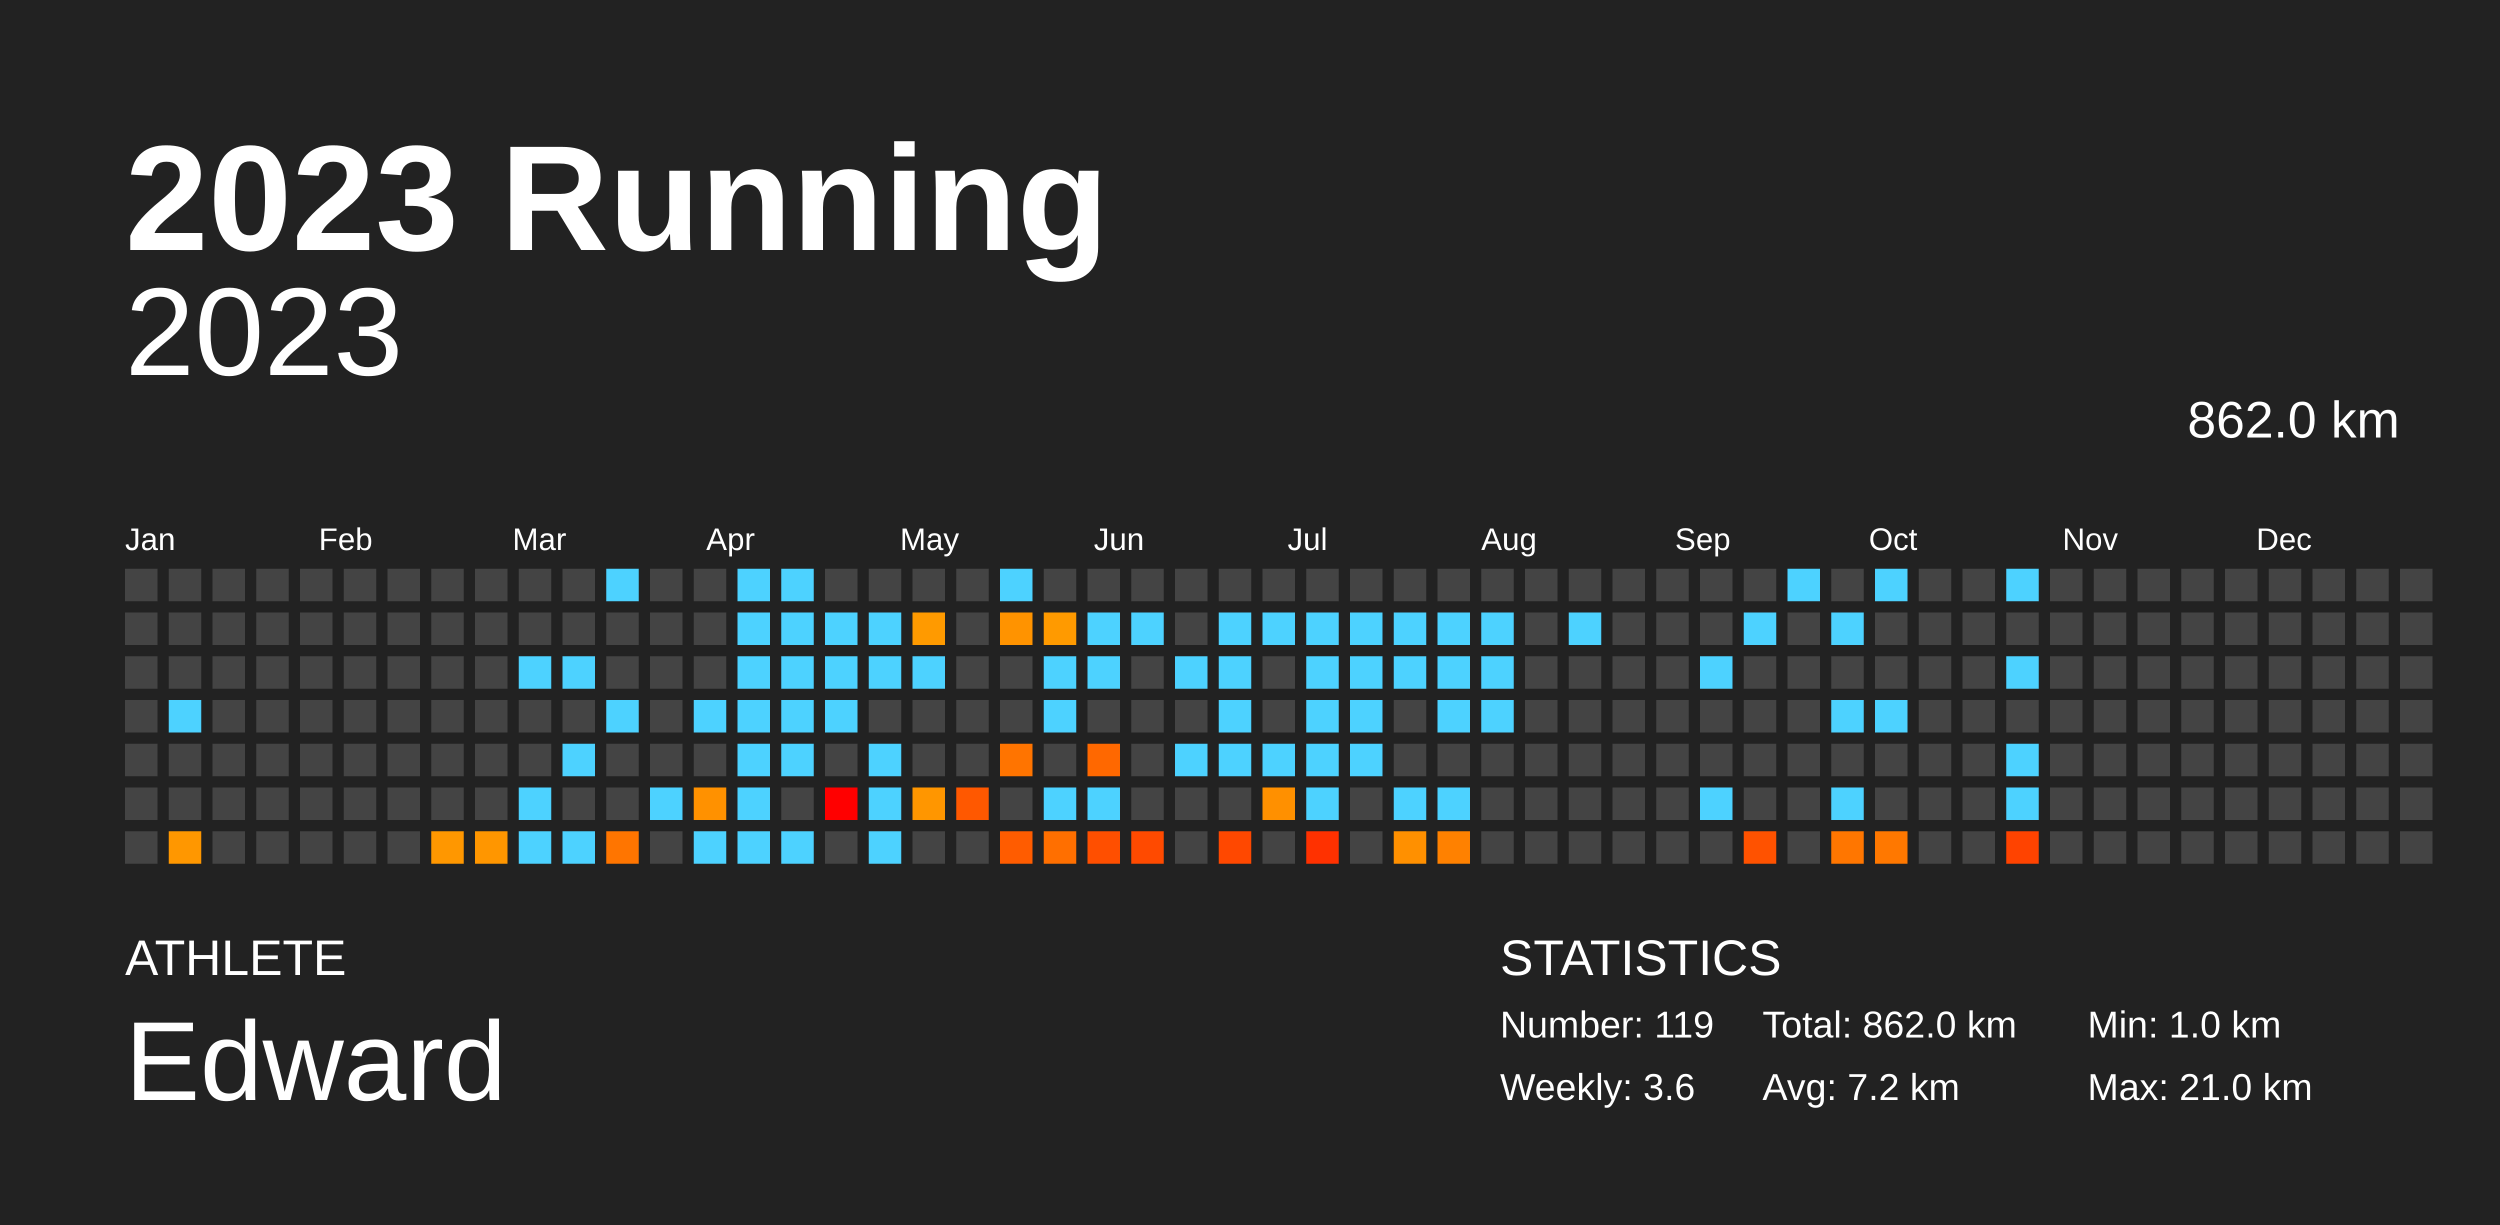
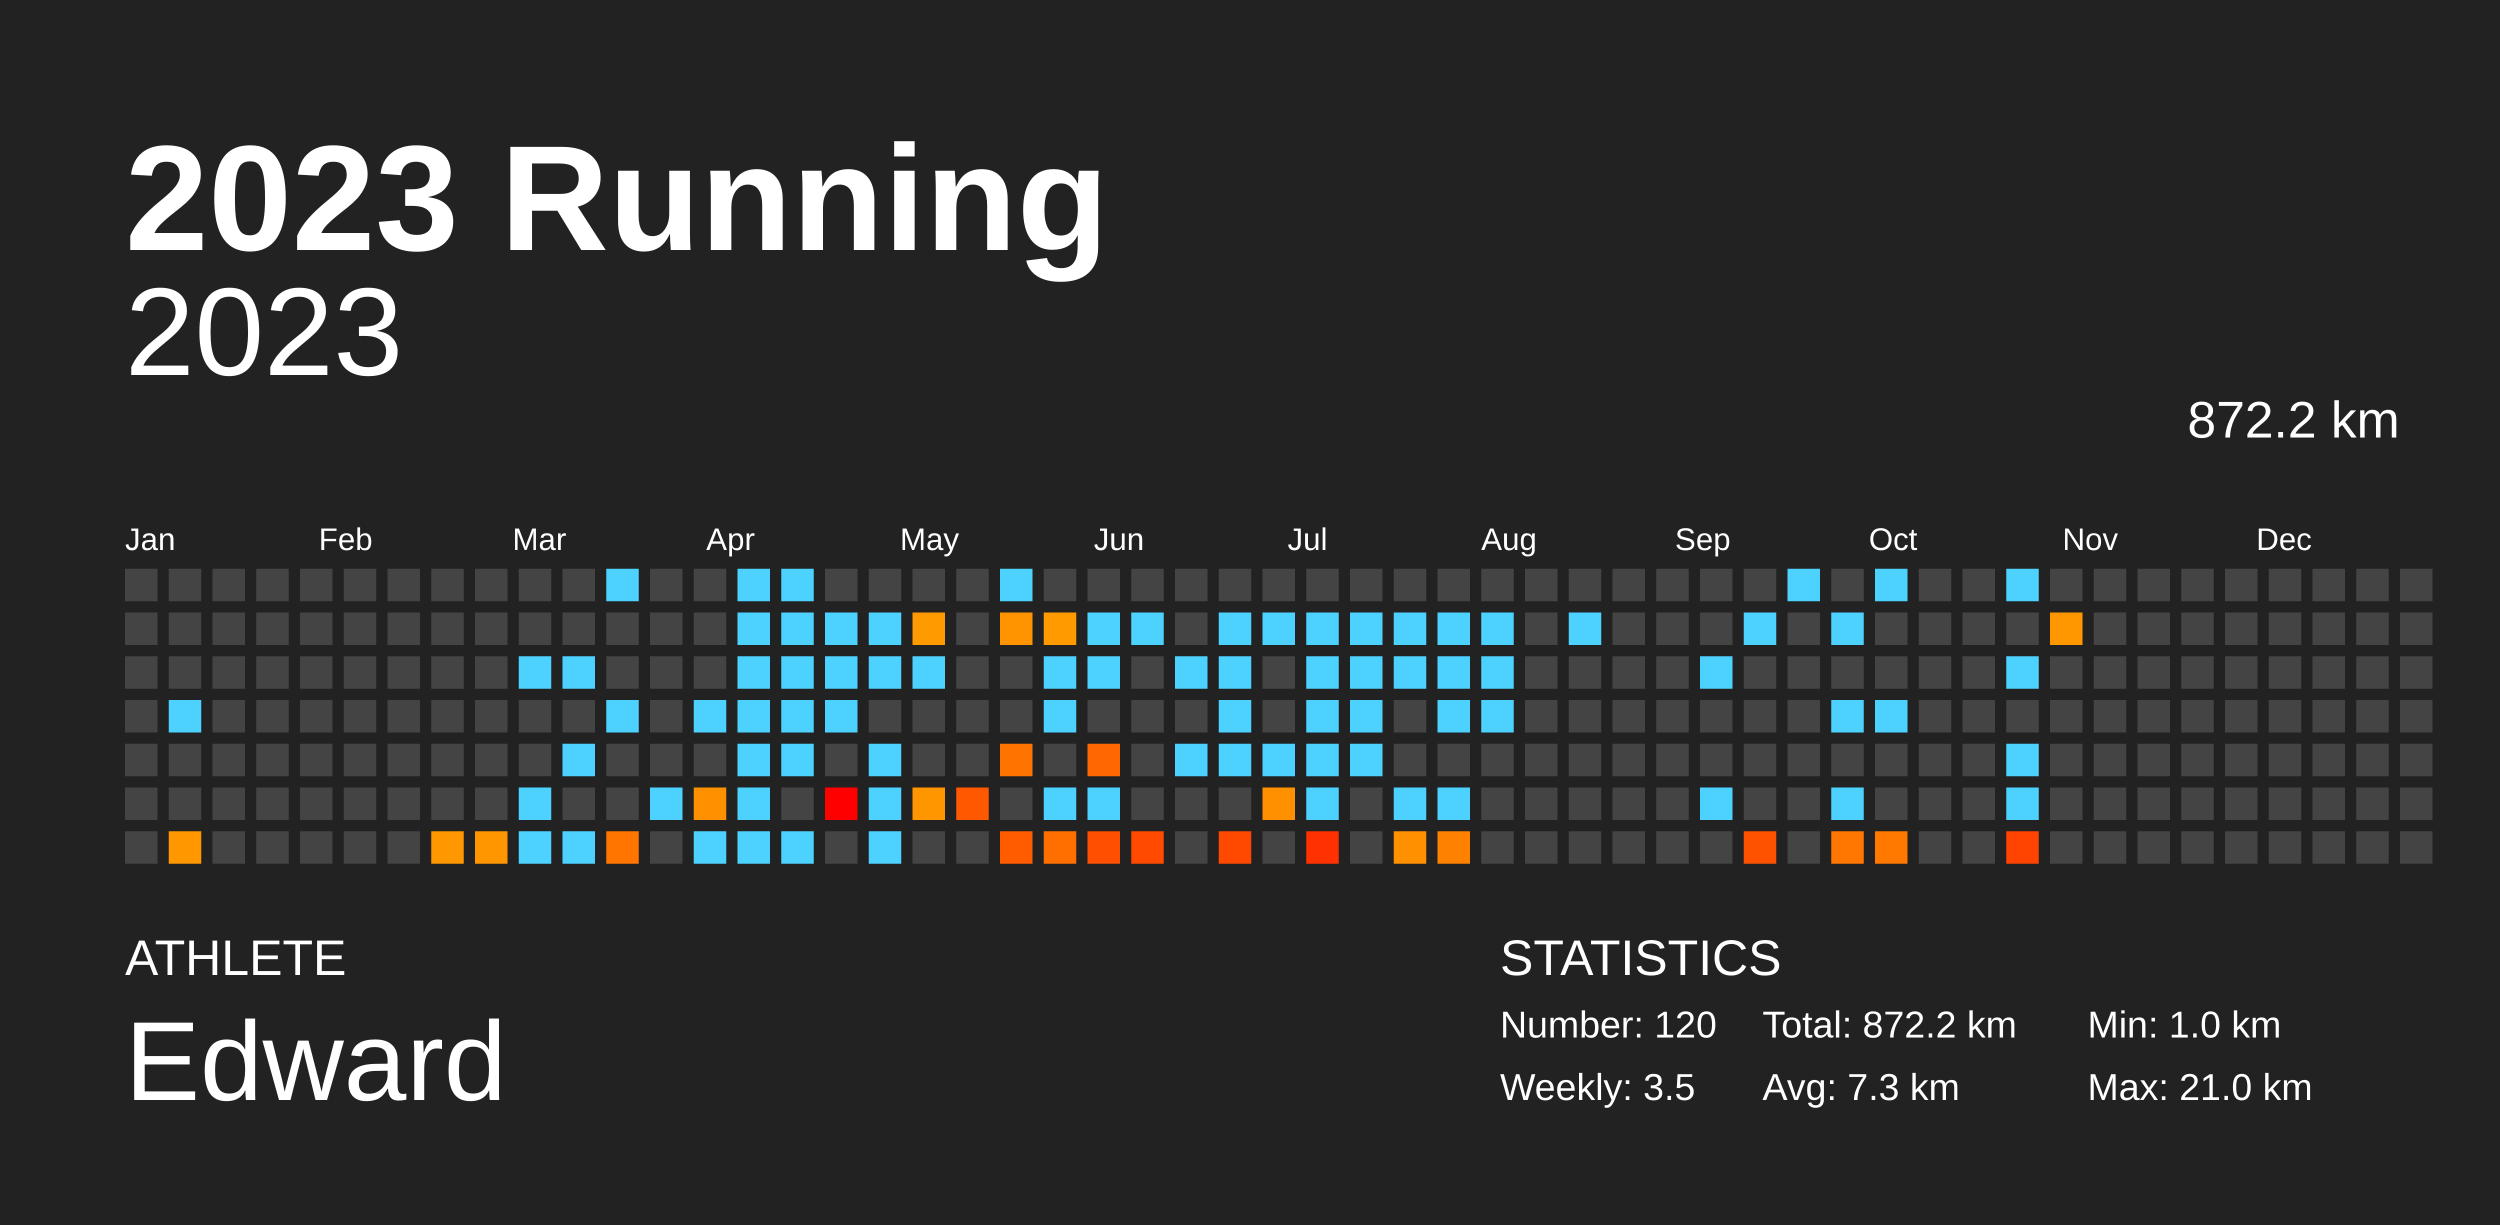
<svg xmlns="http://www.w3.org/2000/svg" baseProfile="full" height="98mm" version="1.1" viewBox="0,0,200,98" width="200mm">
  <defs />
  <rect fill="#222222" height="98" width="200" x="0" y="0" />
  <text fill="#FFFFFF" style="font-size:12px; font-family:Arial; font-weight:bold;" x="10" y="20">2023 Running</text>
  <text fill="#FFFFFF" style="font-size:4px; font-family:Arial" x="10" y="78">ATHLETE</text>
  <text fill="#FFFFFF" style="font-size:9px; font-family:Arial" x="10" y="88">Edward</text>
  <text fill="#FFFFFF" style="font-size:4px; font-family:Arial" x="120" y="78">STATISTICS</text>
-   <text fill="#FFFFFF" style="font-size:3px; font-family:Arial" x="120" y="83">Number: 119</text>
-   <text fill="#FFFFFF" style="font-size:3px; font-family:Arial" x="120" y="88">Weekly: 3.6</text>
-   <text fill="#FFFFFF" style="font-size:3px; font-family:Arial" x="141" y="83">Total: 862.0 km</text>
-   <text fill="#FFFFFF" style="font-size:3px; font-family:Arial" x="141" y="88">Avg: 7.2 km</text>
+   <text fill="#FFFFFF" style="font-size:3px; font-family:Arial" x="120" y="83">Number: 120</text>
+   <text fill="#FFFFFF" style="font-size:3px; font-family:Arial" x="120" y="88">Weekly: 3.5</text>
+   <text fill="#FFFFFF" style="font-size:3px; font-family:Arial" x="141" y="83">Total: 872.2 km</text>
+   <text fill="#FFFFFF" style="font-size:3px; font-family:Arial" x="141" y="88">Avg: 7.3 km</text>
  <text fill="#FFFFFF" style="font-size:3px; font-family:Arial" x="167" y="83">Min: 1.0 km</text>
  <text fill="#FFFFFF" style="font-size:3px; font-family:Arial" x="167" y="88">Max: 21.0 km</text>
  <text alignment-baseline="hanging" fill="#FFFFFF" style="font-size:10.0px; font-family:Arial;" x="10" y="30">2023</text>
-   <text alignment-baseline="hanging" fill="#FFFFFF" style="font-size:4.125px; font-family:Arial;" x="175" y="35">862.0 km</text>
+   <text alignment-baseline="hanging" fill="#FFFFFF" style="font-size:4.125px; font-family:Arial;" x="175" y="35">872.2 km</text>
  <text fill="#FFFFFF" style="font-size:2.5px; font-family:Arial" x="10.0" y="44">Jan</text>
  <text fill="#FFFFFF" style="font-size:2.5px; font-family:Arial" x="25.5" y="44">Feb</text>
  <text fill="#FFFFFF" style="font-size:2.5px; font-family:Arial" x="41.0" y="44">Mar</text>
  <text fill="#FFFFFF" style="font-size:2.5px; font-family:Arial" x="56.5" y="44">Apr</text>
  <text fill="#FFFFFF" style="font-size:2.5px; font-family:Arial" x="72.0" y="44">May</text>
  <text fill="#FFFFFF" style="font-size:2.5px; font-family:Arial" x="87.5" y="44">Jun</text>
  <text fill="#FFFFFF" style="font-size:2.5px; font-family:Arial" x="103.0" y="44">Jul</text>
  <text fill="#FFFFFF" style="font-size:2.5px; font-family:Arial" x="118.5" y="44">Aug</text>
  <text fill="#FFFFFF" style="font-size:2.5px; font-family:Arial" x="134.0" y="44">Sep</text>
  <text fill="#FFFFFF" style="font-size:2.5px; font-family:Arial" x="149.5" y="44">Oct</text>
  <text fill="#FFFFFF" style="font-size:2.5px; font-family:Arial" x="165.0" y="44">Nov</text>
  <text fill="#FFFFFF" style="font-size:2.5px; font-family:Arial" x="180.5" y="44">Dec</text>
  <rect fill="#444444" height="2.6" width="2.6" x="10.0" y="45.5" />
  <rect fill="#444444" height="2.6" width="2.6" x="10.0" y="49.0" />
  <rect fill="#444444" height="2.6" width="2.6" x="10.0" y="52.5" />
  <rect fill="#444444" height="2.6" width="2.6" x="10.0" y="56.0" />
  <rect fill="#444444" height="2.6" width="2.6" x="10.0" y="59.5" />
  <rect fill="#444444" height="2.6" width="2.6" x="10.0" y="63.0" />
  <rect fill="#444444" height="2.6" width="2.6" x="10.0" y="66.5" />
  <rect fill="#444444" height="2.6" width="2.6" x="13.5" y="45.5" />
  <rect fill="#444444" height="2.6" width="2.6" x="13.5" y="49.0" />
  <rect fill="#444444" height="2.6" width="2.6" x="13.5" y="52.5" />
  <rect fill="#4dd2ff" height="2.6" width="2.6" x="13.5" y="56.0" />
  <rect fill="#444444" height="2.6" width="2.6" x="13.5" y="59.5" />
  <rect fill="#444444" height="2.6" width="2.6" x="13.5" y="63.0" />
  <rect fill="#ff9700" height="2.6" width="2.6" x="13.5" y="66.5" />
  <rect fill="#444444" height="2.6" width="2.6" x="17.0" y="45.5" />
  <rect fill="#444444" height="2.6" width="2.6" x="17.0" y="49.0" />
  <rect fill="#444444" height="2.6" width="2.6" x="17.0" y="52.5" />
  <rect fill="#444444" height="2.6" width="2.6" x="17.0" y="56.0" />
  <rect fill="#444444" height="2.6" width="2.6" x="17.0" y="59.5" />
  <rect fill="#444444" height="2.6" width="2.6" x="17.0" y="63.0" />
  <rect fill="#444444" height="2.6" width="2.6" x="17.0" y="66.5" />
  <rect fill="#444444" height="2.6" width="2.6" x="20.5" y="45.5" />
  <rect fill="#444444" height="2.6" width="2.6" x="20.5" y="49.0" />
  <rect fill="#444444" height="2.6" width="2.6" x="20.5" y="52.5" />
  <rect fill="#444444" height="2.6" width="2.6" x="20.5" y="56.0" />
  <rect fill="#444444" height="2.6" width="2.6" x="20.5" y="59.5" />
  <rect fill="#444444" height="2.6" width="2.6" x="20.5" y="63.0" />
  <rect fill="#444444" height="2.6" width="2.6" x="20.5" y="66.5" />
  <rect fill="#444444" height="2.6" width="2.6" x="24.0" y="45.5" />
  <rect fill="#444444" height="2.6" width="2.6" x="24.0" y="49.0" />
  <rect fill="#444444" height="2.6" width="2.6" x="24.0" y="52.5" />
  <rect fill="#444444" height="2.6" width="2.6" x="24.0" y="56.0" />
  <rect fill="#444444" height="2.6" width="2.6" x="24.0" y="59.5" />
  <rect fill="#444444" height="2.6" width="2.6" x="24.0" y="63.0" />
  <rect fill="#444444" height="2.6" width="2.6" x="24.0" y="66.5" />
  <rect fill="#444444" height="2.6" width="2.6" x="27.5" y="45.5" />
  <rect fill="#444444" height="2.6" width="2.6" x="27.5" y="49.0" />
  <rect fill="#444444" height="2.6" width="2.6" x="27.5" y="52.5" />
  <rect fill="#444444" height="2.6" width="2.6" x="27.5" y="56.0" />
  <rect fill="#444444" height="2.6" width="2.6" x="27.5" y="59.5" />
  <rect fill="#444444" height="2.6" width="2.6" x="27.5" y="63.0" />
  <rect fill="#444444" height="2.6" width="2.6" x="27.5" y="66.5" />
  <rect fill="#444444" height="2.6" width="2.6" x="31.0" y="45.5" />
  <rect fill="#444444" height="2.6" width="2.6" x="31.0" y="49.0" />
  <rect fill="#444444" height="2.6" width="2.6" x="31.0" y="52.5" />
  <rect fill="#444444" height="2.6" width="2.6" x="31.0" y="56.0" />
  <rect fill="#444444" height="2.6" width="2.6" x="31.0" y="59.5" />
  <rect fill="#444444" height="2.6" width="2.6" x="31.0" y="63.0" />
  <rect fill="#444444" height="2.6" width="2.6" x="31.0" y="66.5" />
  <rect fill="#444444" height="2.6" width="2.6" x="34.5" y="45.5" />
  <rect fill="#444444" height="2.6" width="2.6" x="34.5" y="49.0" />
  <rect fill="#444444" height="2.6" width="2.6" x="34.5" y="52.5" />
  <rect fill="#444444" height="2.6" width="2.6" x="34.5" y="56.0" />
  <rect fill="#444444" height="2.6" width="2.6" x="34.5" y="59.5" />
  <rect fill="#444444" height="2.6" width="2.6" x="34.5" y="63.0" />
  <rect fill="#ff9700" height="2.6" width="2.6" x="34.5" y="66.5" />
  <rect fill="#444444" height="2.6" width="2.6" x="38.0" y="45.5" />
  <rect fill="#444444" height="2.6" width="2.6" x="38.0" y="49.0" />
  <rect fill="#444444" height="2.6" width="2.6" x="38.0" y="52.5" />
  <rect fill="#444444" height="2.6" width="2.6" x="38.0" y="56.0" />
  <rect fill="#444444" height="2.6" width="2.6" x="38.0" y="59.5" />
  <rect fill="#444444" height="2.6" width="2.6" x="38.0" y="63.0" />
  <rect fill="#ff9600" height="2.6" width="2.6" x="38.0" y="66.5" />
  <rect fill="#444444" height="2.6" width="2.6" x="41.5" y="45.5" />
  <rect fill="#444444" height="2.6" width="2.6" x="41.5" y="49.0" />
  <rect fill="#4dd2ff" height="2.6" width="2.6" x="41.5" y="52.5" />
  <rect fill="#444444" height="2.6" width="2.6" x="41.5" y="56.0" />
  <rect fill="#444444" height="2.6" width="2.6" x="41.5" y="59.5" />
  <rect fill="#4dd2ff" height="2.6" width="2.6" x="41.5" y="63.0" />
  <rect fill="#4dd2ff" height="2.6" width="2.6" x="41.5" y="66.5" />
  <rect fill="#444444" height="2.6" width="2.6" x="45.0" y="45.5" />
  <rect fill="#444444" height="2.6" width="2.6" x="45.0" y="49.0" />
  <rect fill="#4dd2ff" height="2.6" width="2.6" x="45.0" y="52.5" />
  <rect fill="#444444" height="2.6" width="2.6" x="45.0" y="56.0" />
  <rect fill="#4dd2ff" height="2.6" width="2.6" x="45.0" y="59.5" />
  <rect fill="#444444" height="2.6" width="2.6" x="45.0" y="63.0" />
  <rect fill="#4dd2ff" height="2.6" width="2.6" x="45.0" y="66.5" />
  <rect fill="#4dd2ff" height="2.6" width="2.6" x="48.5" y="45.5" />
  <rect fill="#444444" height="2.6" width="2.6" x="48.5" y="49.0" />
  <rect fill="#444444" height="2.6" width="2.6" x="48.5" y="52.5" />
  <rect fill="#4dd2ff" height="2.6" width="2.6" x="48.5" y="56.0" />
  <rect fill="#444444" height="2.6" width="2.6" x="48.5" y="59.5" />
  <rect fill="#444444" height="2.6" width="2.6" x="48.5" y="63.0" />
  <rect fill="#ff7500" height="2.6" width="2.6" x="48.5" y="66.5" />
  <rect fill="#444444" height="2.6" width="2.6" x="52.0" y="45.5" />
  <rect fill="#444444" height="2.6" width="2.6" x="52.0" y="49.0" />
  <rect fill="#444444" height="2.6" width="2.6" x="52.0" y="52.5" />
  <rect fill="#444444" height="2.6" width="2.6" x="52.0" y="56.0" />
  <rect fill="#444444" height="2.6" width="2.6" x="52.0" y="59.5" />
  <rect fill="#4dd2ff" height="2.6" width="2.6" x="52.0" y="63.0" />
  <rect fill="#444444" height="2.6" width="2.6" x="52.0" y="66.5" />
  <rect fill="#444444" height="2.6" width="2.6" x="55.5" y="45.5" />
  <rect fill="#444444" height="2.6" width="2.6" x="55.5" y="49.0" />
  <rect fill="#444444" height="2.6" width="2.6" x="55.5" y="52.5" />
  <rect fill="#4dd2ff" height="2.6" width="2.6" x="55.5" y="56.0" />
  <rect fill="#444444" height="2.6" width="2.6" x="55.5" y="59.5" />
  <rect fill="#ff9100" height="2.6" width="2.6" x="55.5" y="63.0" />
  <rect fill="#4dd2ff" height="2.6" width="2.6" x="55.5" y="66.5" />
  <rect fill="#4dd2ff" height="2.6" width="2.6" x="59.0" y="45.5" />
  <rect fill="#4dd2ff" height="2.6" width="2.6" x="59.0" y="49.0" />
  <rect fill="#4dd2ff" height="2.6" width="2.6" x="59.0" y="52.5" />
  <rect fill="#4dd2ff" height="2.6" width="2.6" x="59.0" y="56.0" />
  <rect fill="#4dd2ff" height="2.6" width="2.6" x="59.0" y="59.5" />
  <rect fill="#4dd2ff" height="2.6" width="2.6" x="59.0" y="63.0" />
  <rect fill="#4dd2ff" height="2.6" width="2.6" x="59.0" y="66.5" />
  <rect fill="#4dd2ff" height="2.6" width="2.6" x="62.5" y="45.5" />
  <rect fill="#4dd2ff" height="2.6" width="2.6" x="62.5" y="49.0" />
  <rect fill="#4dd2ff" height="2.6" width="2.6" x="62.5" y="52.5" />
  <rect fill="#4dd2ff" height="2.6" width="2.6" x="62.5" y="56.0" />
  <rect fill="#4dd2ff" height="2.6" width="2.6" x="62.5" y="59.5" />
  <rect fill="#444444" height="2.6" width="2.6" x="62.5" y="63.0" />
  <rect fill="#4dd2ff" height="2.6" width="2.6" x="62.5" y="66.5" />
  <rect fill="#444444" height="2.6" width="2.6" x="66.0" y="45.5" />
  <rect fill="#4dd2ff" height="2.6" width="2.6" x="66.0" y="49.0" />
  <rect fill="#4dd2ff" height="2.6" width="2.6" x="66.0" y="52.5" />
  <rect fill="#4dd2ff" height="2.6" width="2.6" x="66.0" y="56.0" />
  <rect fill="#444444" height="2.6" width="2.6" x="66.0" y="59.5" />
  <rect fill="red" height="2.6" width="2.6" x="66.0" y="63.0" />
  <rect fill="#444444" height="2.6" width="2.6" x="66.0" y="66.5" />
  <rect fill="#444444" height="2.6" width="2.6" x="69.5" y="45.5" />
  <rect fill="#4dd2ff" height="2.6" width="2.6" x="69.5" y="49.0" />
  <rect fill="#4dd2ff" height="2.6" width="2.6" x="69.5" y="52.5" />
  <rect fill="#444444" height="2.6" width="2.6" x="69.5" y="56.0" />
  <rect fill="#4dd2ff" height="2.6" width="2.6" x="69.5" y="59.5" />
  <rect fill="#4dd2ff" height="2.6" width="2.6" x="69.5" y="63.0" />
  <rect fill="#4dd2ff" height="2.6" width="2.6" x="69.5" y="66.5" />
  <rect fill="#444444" height="2.6" width="2.6" x="73.0" y="45.5" />
  <rect fill="#ff9a00" height="2.6" width="2.6" x="73.0" y="49.0" />
  <rect fill="#4dd2ff" height="2.6" width="2.6" x="73.0" y="52.5" />
  <rect fill="#444444" height="2.6" width="2.6" x="73.0" y="56.0" />
  <rect fill="#444444" height="2.6" width="2.6" x="73.0" y="59.5" />
  <rect fill="#ff9600" height="2.6" width="2.6" x="73.0" y="63.0" />
  <rect fill="#444444" height="2.6" width="2.6" x="73.0" y="66.5" />
  <rect fill="#444444" height="2.6" width="2.6" x="76.5" y="45.5" />
  <rect fill="#444444" height="2.6" width="2.6" x="76.5" y="49.0" />
  <rect fill="#444444" height="2.6" width="2.6" x="76.5" y="52.5" />
  <rect fill="#444444" height="2.6" width="2.6" x="76.5" y="56.0" />
  <rect fill="#444444" height="2.6" width="2.6" x="76.5" y="59.5" />
  <rect fill="#ff5800" height="2.6" width="2.6" x="76.5" y="63.0" />
  <rect fill="#444444" height="2.6" width="2.6" x="76.5" y="66.5" />
  <rect fill="#4dd2ff" height="2.6" width="2.6" x="80.0" y="45.5" />
  <rect fill="#ff9300" height="2.6" width="2.6" x="80.0" y="49.0" />
  <rect fill="#444444" height="2.6" width="2.6" x="80.0" y="52.5" />
  <rect fill="#444444" height="2.6" width="2.6" x="80.0" y="56.0" />
  <rect fill="#ff7400" height="2.6" width="2.6" x="80.0" y="59.5" />
  <rect fill="#444444" height="2.6" width="2.6" x="80.0" y="63.0" />
  <rect fill="#ff5c00" height="2.6" width="2.6" x="80.0" y="66.5" />
  <rect fill="#444444" height="2.6" width="2.6" x="83.5" y="45.5" />
  <rect fill="#ff9a00" height="2.6" width="2.6" x="83.5" y="49.0" />
  <rect fill="#4dd2ff" height="2.6" width="2.6" x="83.5" y="52.5" />
  <rect fill="#4dd2ff" height="2.6" width="2.6" x="83.5" y="56.0" />
  <rect fill="#444444" height="2.6" width="2.6" x="83.5" y="59.5" />
  <rect fill="#4dd2ff" height="2.6" width="2.6" x="83.5" y="63.0" />
  <rect fill="#ff6f00" height="2.6" width="2.6" x="83.5" y="66.5" />
  <rect fill="#444444" height="2.6" width="2.6" x="87.0" y="45.5" />
  <rect fill="#4dd2ff" height="2.6" width="2.6" x="87.0" y="49.0" />
  <rect fill="#4dd2ff" height="2.6" width="2.6" x="87.0" y="52.5" />
  <rect fill="#444444" height="2.6" width="2.6" x="87.0" y="56.0" />
  <rect fill="#ff6800" height="2.6" width="2.6" x="87.0" y="59.5" />
  <rect fill="#4dd2ff" height="2.6" width="2.6" x="87.0" y="63.0" />
  <rect fill="#ff4f00" height="2.6" width="2.6" x="87.0" y="66.5" />
  <rect fill="#444444" height="2.6" width="2.6" x="90.5" y="45.5" />
  <rect fill="#4dd2ff" height="2.6" width="2.6" x="90.5" y="49.0" />
  <rect fill="#444444" height="2.6" width="2.6" x="90.5" y="52.5" />
  <rect fill="#444444" height="2.6" width="2.6" x="90.5" y="56.0" />
  <rect fill="#444444" height="2.6" width="2.6" x="90.5" y="59.5" />
  <rect fill="#444444" height="2.6" width="2.6" x="90.5" y="63.0" />
  <rect fill="#ff4a00" height="2.6" width="2.6" x="90.5" y="66.5" />
  <rect fill="#444444" height="2.6" width="2.6" x="94.0" y="45.5" />
  <rect fill="#444444" height="2.6" width="2.6" x="94.0" y="49.0" />
  <rect fill="#4dd2ff" height="2.6" width="2.6" x="94.0" y="52.5" />
  <rect fill="#444444" height="2.6" width="2.6" x="94.0" y="56.0" />
  <rect fill="#4dd2ff" height="2.6" width="2.6" x="94.0" y="59.5" />
  <rect fill="#444444" height="2.6" width="2.6" x="94.0" y="63.0" />
  <rect fill="#444444" height="2.6" width="2.6" x="94.0" y="66.5" />
  <rect fill="#444444" height="2.6" width="2.6" x="97.5" y="45.5" />
  <rect fill="#4dd2ff" height="2.6" width="2.6" x="97.5" y="49.0" />
  <rect fill="#4dd2ff" height="2.6" width="2.6" x="97.5" y="52.5" />
  <rect fill="#4dd2ff" height="2.6" width="2.6" x="97.5" y="56.0" />
  <rect fill="#4dd2ff" height="2.6" width="2.6" x="97.5" y="59.5" />
  <rect fill="#444444" height="2.6" width="2.6" x="97.5" y="63.0" />
  <rect fill="#ff4800" height="2.6" width="2.6" x="97.5" y="66.5" />
  <rect fill="#444444" height="2.6" width="2.6" x="101.0" y="45.5" />
  <rect fill="#4dd2ff" height="2.6" width="2.6" x="101.0" y="49.0" />
  <rect fill="#444444" height="2.6" width="2.6" x="101.0" y="52.5" />
  <rect fill="#444444" height="2.6" width="2.6" x="101.0" y="56.0" />
  <rect fill="#4dd2ff" height="2.6" width="2.6" x="101.0" y="59.5" />
  <rect fill="#ff9000" height="2.6" width="2.6" x="101.0" y="63.0" />
  <rect fill="#444444" height="2.6" width="2.6" x="101.0" y="66.5" />
  <rect fill="#444444" height="2.6" width="2.6" x="104.5" y="45.5" />
  <rect fill="#4dd2ff" height="2.6" width="2.6" x="104.5" y="49.0" />
  <rect fill="#4dd2ff" height="2.6" width="2.6" x="104.5" y="52.5" />
  <rect fill="#4dd2ff" height="2.6" width="2.6" x="104.5" y="56.0" />
  <rect fill="#4dd2ff" height="2.6" width="2.6" x="104.5" y="59.5" />
  <rect fill="#4dd2ff" height="2.6" width="2.6" x="104.5" y="63.0" />
  <rect fill="#ff3100" height="2.6" width="2.6" x="104.5" y="66.5" />
  <rect fill="#444444" height="2.6" width="2.6" x="108.0" y="45.5" />
  <rect fill="#4dd2ff" height="2.6" width="2.6" x="108.0" y="49.0" />
  <rect fill="#4dd2ff" height="2.6" width="2.6" x="108.0" y="52.5" />
  <rect fill="#4dd2ff" height="2.6" width="2.6" x="108.0" y="56.0" />
  <rect fill="#4dd2ff" height="2.6" width="2.6" x="108.0" y="59.5" />
  <rect fill="#444444" height="2.6" width="2.6" x="108.0" y="63.0" />
  <rect fill="#444444" height="2.6" width="2.6" x="108.0" y="66.5" />
  <rect fill="#444444" height="2.6" width="2.6" x="111.5" y="45.5" />
  <rect fill="#4dd2ff" height="2.6" width="2.6" x="111.5" y="49.0" />
  <rect fill="#4dd2ff" height="2.6" width="2.6" x="111.5" y="52.5" />
  <rect fill="#444444" height="2.6" width="2.6" x="111.5" y="56.0" />
  <rect fill="#444444" height="2.6" width="2.6" x="111.5" y="59.5" />
  <rect fill="#4dd2ff" height="2.6" width="2.6" x="111.5" y="63.0" />
  <rect fill="#ff9000" height="2.6" width="2.6" x="111.5" y="66.5" />
  <rect fill="#444444" height="2.6" width="2.6" x="115.0" y="45.5" />
  <rect fill="#4dd2ff" height="2.6" width="2.6" x="115.0" y="49.0" />
  <rect fill="#4dd2ff" height="2.6" width="2.6" x="115.0" y="52.5" />
  <rect fill="#4dd2ff" height="2.6" width="2.6" x="115.0" y="56.0" />
  <rect fill="#444444" height="2.6" width="2.6" x="115.0" y="59.5" />
  <rect fill="#4dd2ff" height="2.6" width="2.6" x="115.0" y="63.0" />
  <rect fill="#ff8100" height="2.6" width="2.6" x="115.0" y="66.5" />
  <rect fill="#444444" height="2.6" width="2.6" x="118.5" y="45.5" />
  <rect fill="#4dd2ff" height="2.6" width="2.6" x="118.5" y="49.0" />
  <rect fill="#4dd2ff" height="2.6" width="2.6" x="118.5" y="52.5" />
  <rect fill="#4dd2ff" height="2.6" width="2.6" x="118.5" y="56.0" />
  <rect fill="#444444" height="2.6" width="2.6" x="118.5" y="59.5" />
  <rect fill="#444444" height="2.6" width="2.6" x="118.5" y="63.0" />
  <rect fill="#444444" height="2.6" width="2.6" x="118.5" y="66.5" />
  <rect fill="#444444" height="2.6" width="2.6" x="122.0" y="45.5" />
  <rect fill="#444444" height="2.6" width="2.6" x="122.0" y="49.0" />
  <rect fill="#444444" height="2.6" width="2.6" x="122.0" y="52.5" />
  <rect fill="#444444" height="2.6" width="2.6" x="122.0" y="56.0" />
  <rect fill="#444444" height="2.6" width="2.6" x="122.0" y="59.5" />
  <rect fill="#444444" height="2.6" width="2.6" x="122.0" y="63.0" />
  <rect fill="#444444" height="2.6" width="2.6" x="122.0" y="66.5" />
  <rect fill="#444444" height="2.6" width="2.6" x="125.5" y="45.5" />
  <rect fill="#4dd2ff" height="2.6" width="2.6" x="125.5" y="49.0" />
  <rect fill="#444444" height="2.6" width="2.6" x="125.5" y="52.5" />
  <rect fill="#444444" height="2.6" width="2.6" x="125.5" y="56.0" />
  <rect fill="#444444" height="2.6" width="2.6" x="125.5" y="59.5" />
  <rect fill="#444444" height="2.6" width="2.6" x="125.5" y="63.0" />
  <rect fill="#444444" height="2.6" width="2.6" x="125.5" y="66.5" />
  <rect fill="#444444" height="2.6" width="2.6" x="129.0" y="45.5" />
  <rect fill="#444444" height="2.6" width="2.6" x="129.0" y="49.0" />
  <rect fill="#444444" height="2.6" width="2.6" x="129.0" y="52.5" />
  <rect fill="#444444" height="2.6" width="2.6" x="129.0" y="56.0" />
  <rect fill="#444444" height="2.6" width="2.6" x="129.0" y="59.5" />
  <rect fill="#444444" height="2.6" width="2.6" x="129.0" y="63.0" />
  <rect fill="#444444" height="2.6" width="2.6" x="129.0" y="66.5" />
  <rect fill="#444444" height="2.6" width="2.6" x="132.5" y="45.5" />
  <rect fill="#444444" height="2.6" width="2.6" x="132.5" y="49.0" />
  <rect fill="#444444" height="2.6" width="2.6" x="132.5" y="52.5" />
  <rect fill="#444444" height="2.6" width="2.6" x="132.5" y="56.0" />
  <rect fill="#444444" height="2.6" width="2.6" x="132.5" y="59.5" />
  <rect fill="#444444" height="2.6" width="2.6" x="132.5" y="63.0" />
  <rect fill="#444444" height="2.6" width="2.6" x="132.5" y="66.5" />
  <rect fill="#444444" height="2.6" width="2.6" x="136.0" y="45.5" />
  <rect fill="#444444" height="2.6" width="2.6" x="136.0" y="49.0" />
  <rect fill="#4dd2ff" height="2.6" width="2.6" x="136.0" y="52.5" />
  <rect fill="#444444" height="2.6" width="2.6" x="136.0" y="56.0" />
  <rect fill="#444444" height="2.6" width="2.6" x="136.0" y="59.5" />
  <rect fill="#4dd2ff" height="2.6" width="2.6" x="136.0" y="63.0" />
  <rect fill="#444444" height="2.6" width="2.6" x="136.0" y="66.5" />
  <rect fill="#444444" height="2.6" width="2.6" x="139.5" y="45.5" />
  <rect fill="#4dd2ff" height="2.6" width="2.6" x="139.5" y="49.0" />
  <rect fill="#444444" height="2.6" width="2.6" x="139.5" y="52.5" />
  <rect fill="#444444" height="2.6" width="2.6" x="139.5" y="56.0" />
  <rect fill="#444444" height="2.6" width="2.6" x="139.5" y="59.5" />
  <rect fill="#444444" height="2.6" width="2.6" x="139.5" y="63.0" />
  <rect fill="#ff5200" height="2.6" width="2.6" x="139.5" y="66.5" />
  <rect fill="#4dd2ff" height="2.6" width="2.6" x="143.0" y="45.5" />
  <rect fill="#444444" height="2.6" width="2.6" x="143.0" y="49.0" />
  <rect fill="#444444" height="2.6" width="2.6" x="143.0" y="52.5" />
  <rect fill="#444444" height="2.6" width="2.6" x="143.0" y="56.0" />
  <rect fill="#444444" height="2.6" width="2.6" x="143.0" y="59.5" />
  <rect fill="#444444" height="2.6" width="2.6" x="143.0" y="63.0" />
  <rect fill="#444444" height="2.6" width="2.6" x="143.0" y="66.5" />
  <rect fill="#444444" height="2.6" width="2.6" x="146.5" y="45.5" />
  <rect fill="#4dd2ff" height="2.6" width="2.6" x="146.5" y="49.0" />
  <rect fill="#444444" height="2.6" width="2.6" x="146.5" y="52.5" />
  <rect fill="#4dd2ff" height="2.6" width="2.6" x="146.5" y="56.0" />
  <rect fill="#444444" height="2.6" width="2.6" x="146.5" y="59.5" />
  <rect fill="#4dd2ff" height="2.6" width="2.6" x="146.5" y="63.0" />
  <rect fill="#ff7600" height="2.6" width="2.6" x="146.5" y="66.5" />
  <rect fill="#4dd2ff" height="2.6" width="2.6" x="150.0" y="45.5" />
  <rect fill="#444444" height="2.6" width="2.6" x="150.0" y="49.0" />
  <rect fill="#444444" height="2.6" width="2.6" x="150.0" y="52.5" />
  <rect fill="#4dd2ff" height="2.6" width="2.6" x="150.0" y="56.0" />
  <rect fill="#444444" height="2.6" width="2.6" x="150.0" y="59.5" />
  <rect fill="#444444" height="2.6" width="2.6" x="150.0" y="63.0" />
  <rect fill="#ff7800" height="2.6" width="2.6" x="150.0" y="66.5" />
  <rect fill="#444444" height="2.6" width="2.6" x="153.5" y="45.5" />
  <rect fill="#444444" height="2.6" width="2.6" x="153.5" y="49.0" />
  <rect fill="#444444" height="2.6" width="2.6" x="153.5" y="52.5" />
  <rect fill="#444444" height="2.6" width="2.6" x="153.5" y="56.0" />
  <rect fill="#444444" height="2.6" width="2.6" x="153.5" y="59.5" />
  <rect fill="#444444" height="2.6" width="2.6" x="153.5" y="63.0" />
  <rect fill="#444444" height="2.6" width="2.6" x="153.5" y="66.5" />
  <rect fill="#444444" height="2.6" width="2.6" x="157.0" y="45.5" />
  <rect fill="#444444" height="2.6" width="2.6" x="157.0" y="49.0" />
  <rect fill="#444444" height="2.6" width="2.6" x="157.0" y="52.5" />
  <rect fill="#444444" height="2.6" width="2.6" x="157.0" y="56.0" />
  <rect fill="#444444" height="2.6" width="2.6" x="157.0" y="59.5" />
  <rect fill="#444444" height="2.6" width="2.6" x="157.0" y="63.0" />
  <rect fill="#444444" height="2.6" width="2.6" x="157.0" y="66.5" />
  <rect fill="#4dd2ff" height="2.6" width="2.6" x="160.5" y="45.5" />
  <rect fill="#444444" height="2.6" width="2.6" x="160.5" y="49.0" />
  <rect fill="#4dd2ff" height="2.6" width="2.6" x="160.5" y="52.5" />
  <rect fill="#444444" height="2.6" width="2.6" x="160.5" y="56.0" />
  <rect fill="#4dd2ff" height="2.6" width="2.6" x="160.5" y="59.5" />
  <rect fill="#4dd2ff" height="2.6" width="2.6" x="160.5" y="63.0" />
  <rect fill="#ff4300" height="2.6" width="2.6" x="160.5" y="66.5" />
  <rect fill="#444444" height="2.6" width="2.6" x="164.0" y="45.5" />
-   <rect fill="#444444" height="2.6" width="2.6" x="164.0" y="49.0" />
+   <rect fill="#ff9700" height="2.6" width="2.6" x="164.0" y="49.0" />
  <rect fill="#444444" height="2.6" width="2.6" x="164.0" y="52.5" />
  <rect fill="#444444" height="2.6" width="2.6" x="164.0" y="56.0" />
  <rect fill="#444444" height="2.6" width="2.6" x="164.0" y="59.5" />
  <rect fill="#444444" height="2.6" width="2.6" x="164.0" y="63.0" />
  <rect fill="#444444" height="2.6" width="2.6" x="164.0" y="66.5" />
  <rect fill="#444444" height="2.6" width="2.6" x="167.5" y="45.5" />
  <rect fill="#444444" height="2.6" width="2.6" x="167.5" y="49.0" />
  <rect fill="#444444" height="2.6" width="2.6" x="167.5" y="52.5" />
  <rect fill="#444444" height="2.6" width="2.6" x="167.5" y="56.0" />
  <rect fill="#444444" height="2.6" width="2.6" x="167.5" y="59.5" />
  <rect fill="#444444" height="2.6" width="2.6" x="167.5" y="63.0" />
  <rect fill="#444444" height="2.6" width="2.6" x="167.5" y="66.5" />
  <rect fill="#444444" height="2.6" width="2.6" x="171.0" y="45.5" />
  <rect fill="#444444" height="2.6" width="2.6" x="171.0" y="49.0" />
  <rect fill="#444444" height="2.6" width="2.6" x="171.0" y="52.5" />
  <rect fill="#444444" height="2.6" width="2.6" x="171.0" y="56.0" />
  <rect fill="#444444" height="2.6" width="2.6" x="171.0" y="59.5" />
  <rect fill="#444444" height="2.6" width="2.6" x="171.0" y="63.0" />
  <rect fill="#444444" height="2.6" width="2.6" x="171.0" y="66.5" />
  <rect fill="#444444" height="2.6" width="2.6" x="174.5" y="45.5" />
  <rect fill="#444444" height="2.6" width="2.6" x="174.5" y="49.0" />
  <rect fill="#444444" height="2.6" width="2.6" x="174.5" y="52.5" />
  <rect fill="#444444" height="2.6" width="2.6" x="174.5" y="56.0" />
  <rect fill="#444444" height="2.6" width="2.6" x="174.5" y="59.5" />
  <rect fill="#444444" height="2.6" width="2.6" x="174.5" y="63.0" />
  <rect fill="#444444" height="2.6" width="2.6" x="174.5" y="66.5" />
  <rect fill="#444444" height="2.6" width="2.6" x="178.0" y="45.5" />
  <rect fill="#444444" height="2.6" width="2.6" x="178.0" y="49.0" />
  <rect fill="#444444" height="2.6" width="2.6" x="178.0" y="52.5" />
  <rect fill="#444444" height="2.6" width="2.6" x="178.0" y="56.0" />
  <rect fill="#444444" height="2.6" width="2.6" x="178.0" y="59.5" />
  <rect fill="#444444" height="2.6" width="2.6" x="178.0" y="63.0" />
  <rect fill="#444444" height="2.6" width="2.6" x="178.0" y="66.5" />
  <rect fill="#444444" height="2.6" width="2.6" x="181.5" y="45.5" />
  <rect fill="#444444" height="2.6" width="2.6" x="181.5" y="49.0" />
  <rect fill="#444444" height="2.6" width="2.6" x="181.5" y="52.5" />
  <rect fill="#444444" height="2.6" width="2.6" x="181.5" y="56.0" />
  <rect fill="#444444" height="2.6" width="2.6" x="181.5" y="59.5" />
  <rect fill="#444444" height="2.6" width="2.6" x="181.5" y="63.0" />
  <rect fill="#444444" height="2.6" width="2.6" x="181.5" y="66.5" />
  <rect fill="#444444" height="2.6" width="2.6" x="185.0" y="45.5" />
  <rect fill="#444444" height="2.6" width="2.6" x="185.0" y="49.0" />
  <rect fill="#444444" height="2.6" width="2.6" x="185.0" y="52.5" />
  <rect fill="#444444" height="2.6" width="2.6" x="185.0" y="56.0" />
  <rect fill="#444444" height="2.6" width="2.6" x="185.0" y="59.5" />
  <rect fill="#444444" height="2.6" width="2.6" x="185.0" y="63.0" />
  <rect fill="#444444" height="2.6" width="2.6" x="185.0" y="66.5" />
  <rect fill="#444444" height="2.6" width="2.6" x="188.5" y="45.5" />
  <rect fill="#444444" height="2.6" width="2.6" x="188.5" y="49.0" />
  <rect fill="#444444" height="2.6" width="2.6" x="188.5" y="52.5" />
  <rect fill="#444444" height="2.6" width="2.6" x="188.5" y="56.0" />
  <rect fill="#444444" height="2.6" width="2.6" x="188.5" y="59.5" />
  <rect fill="#444444" height="2.6" width="2.6" x="188.5" y="63.0" />
  <rect fill="#444444" height="2.6" width="2.6" x="188.5" y="66.5" />
  <rect fill="#444444" height="2.6" width="2.6" x="192.0" y="45.5" />
  <rect fill="#444444" height="2.6" width="2.6" x="192.0" y="49.0" />
  <rect fill="#444444" height="2.6" width="2.6" x="192.0" y="52.5" />
  <rect fill="#444444" height="2.6" width="2.6" x="192.0" y="56.0" />
  <rect fill="#444444" height="2.6" width="2.6" x="192.0" y="59.5" />
  <rect fill="#444444" height="2.6" width="2.6" x="192.0" y="63.0" />
  <rect fill="#444444" height="2.6" width="2.6" x="192.0" y="66.5" />
</svg>
